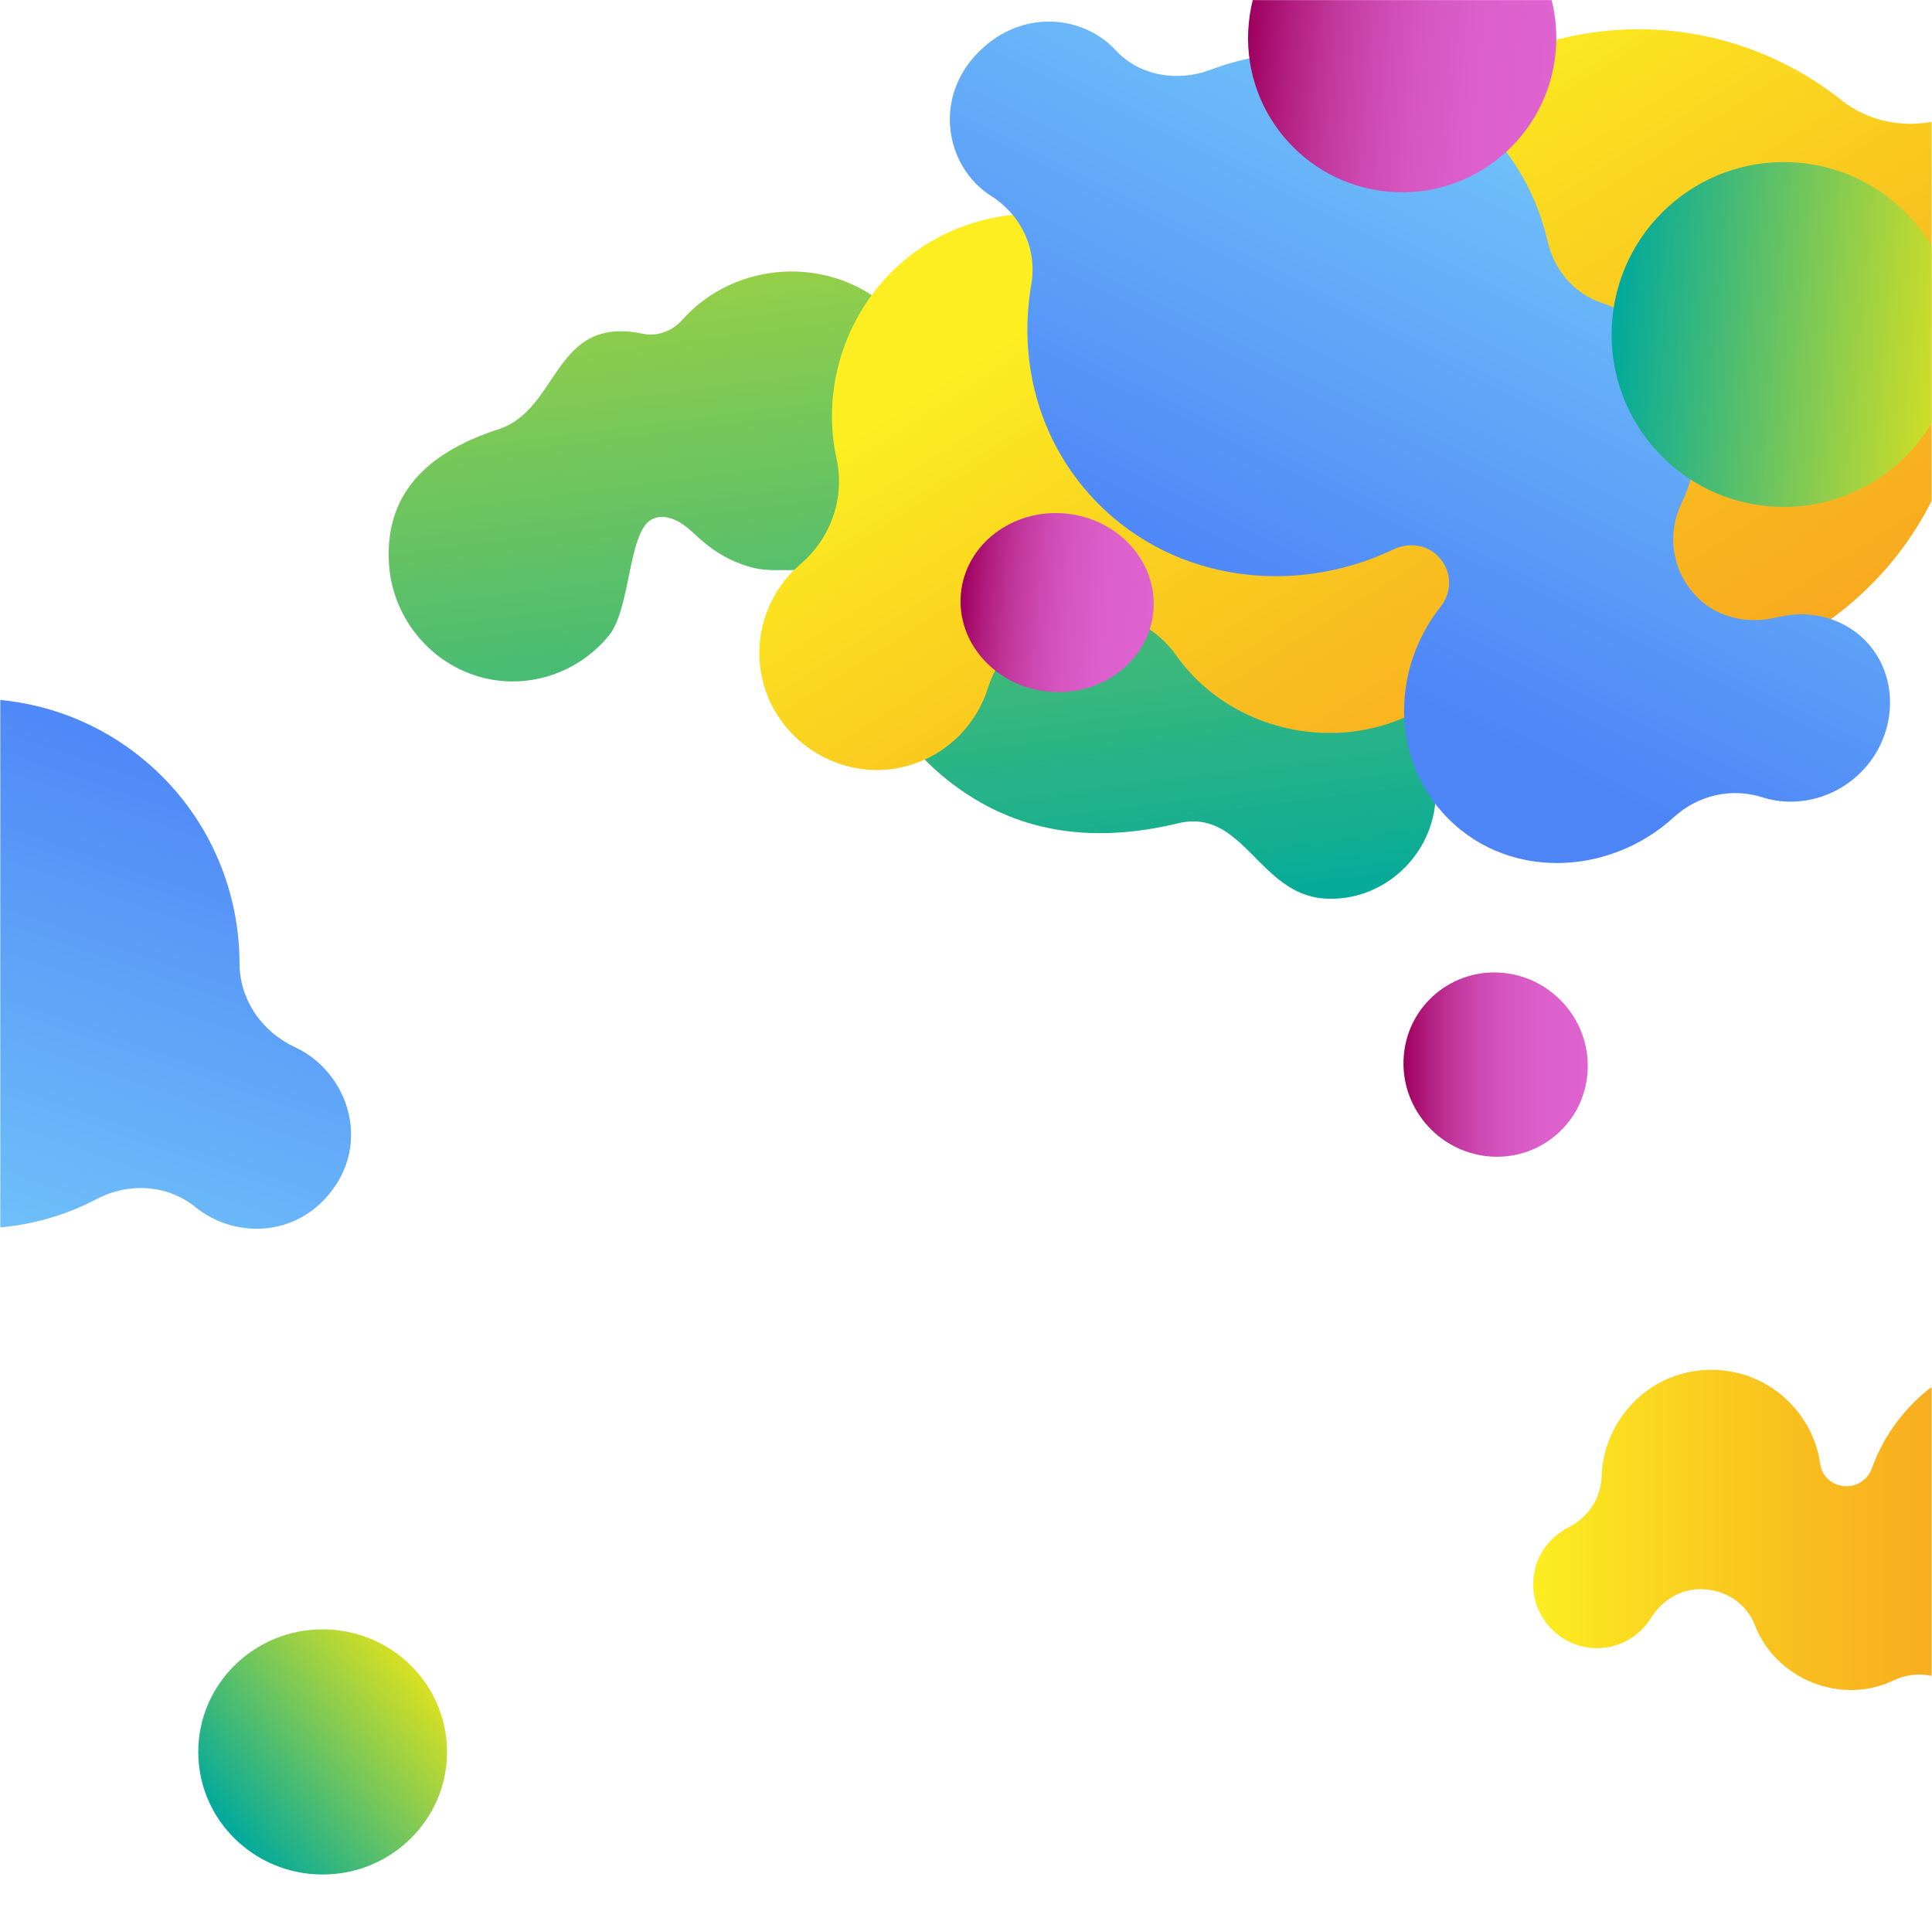
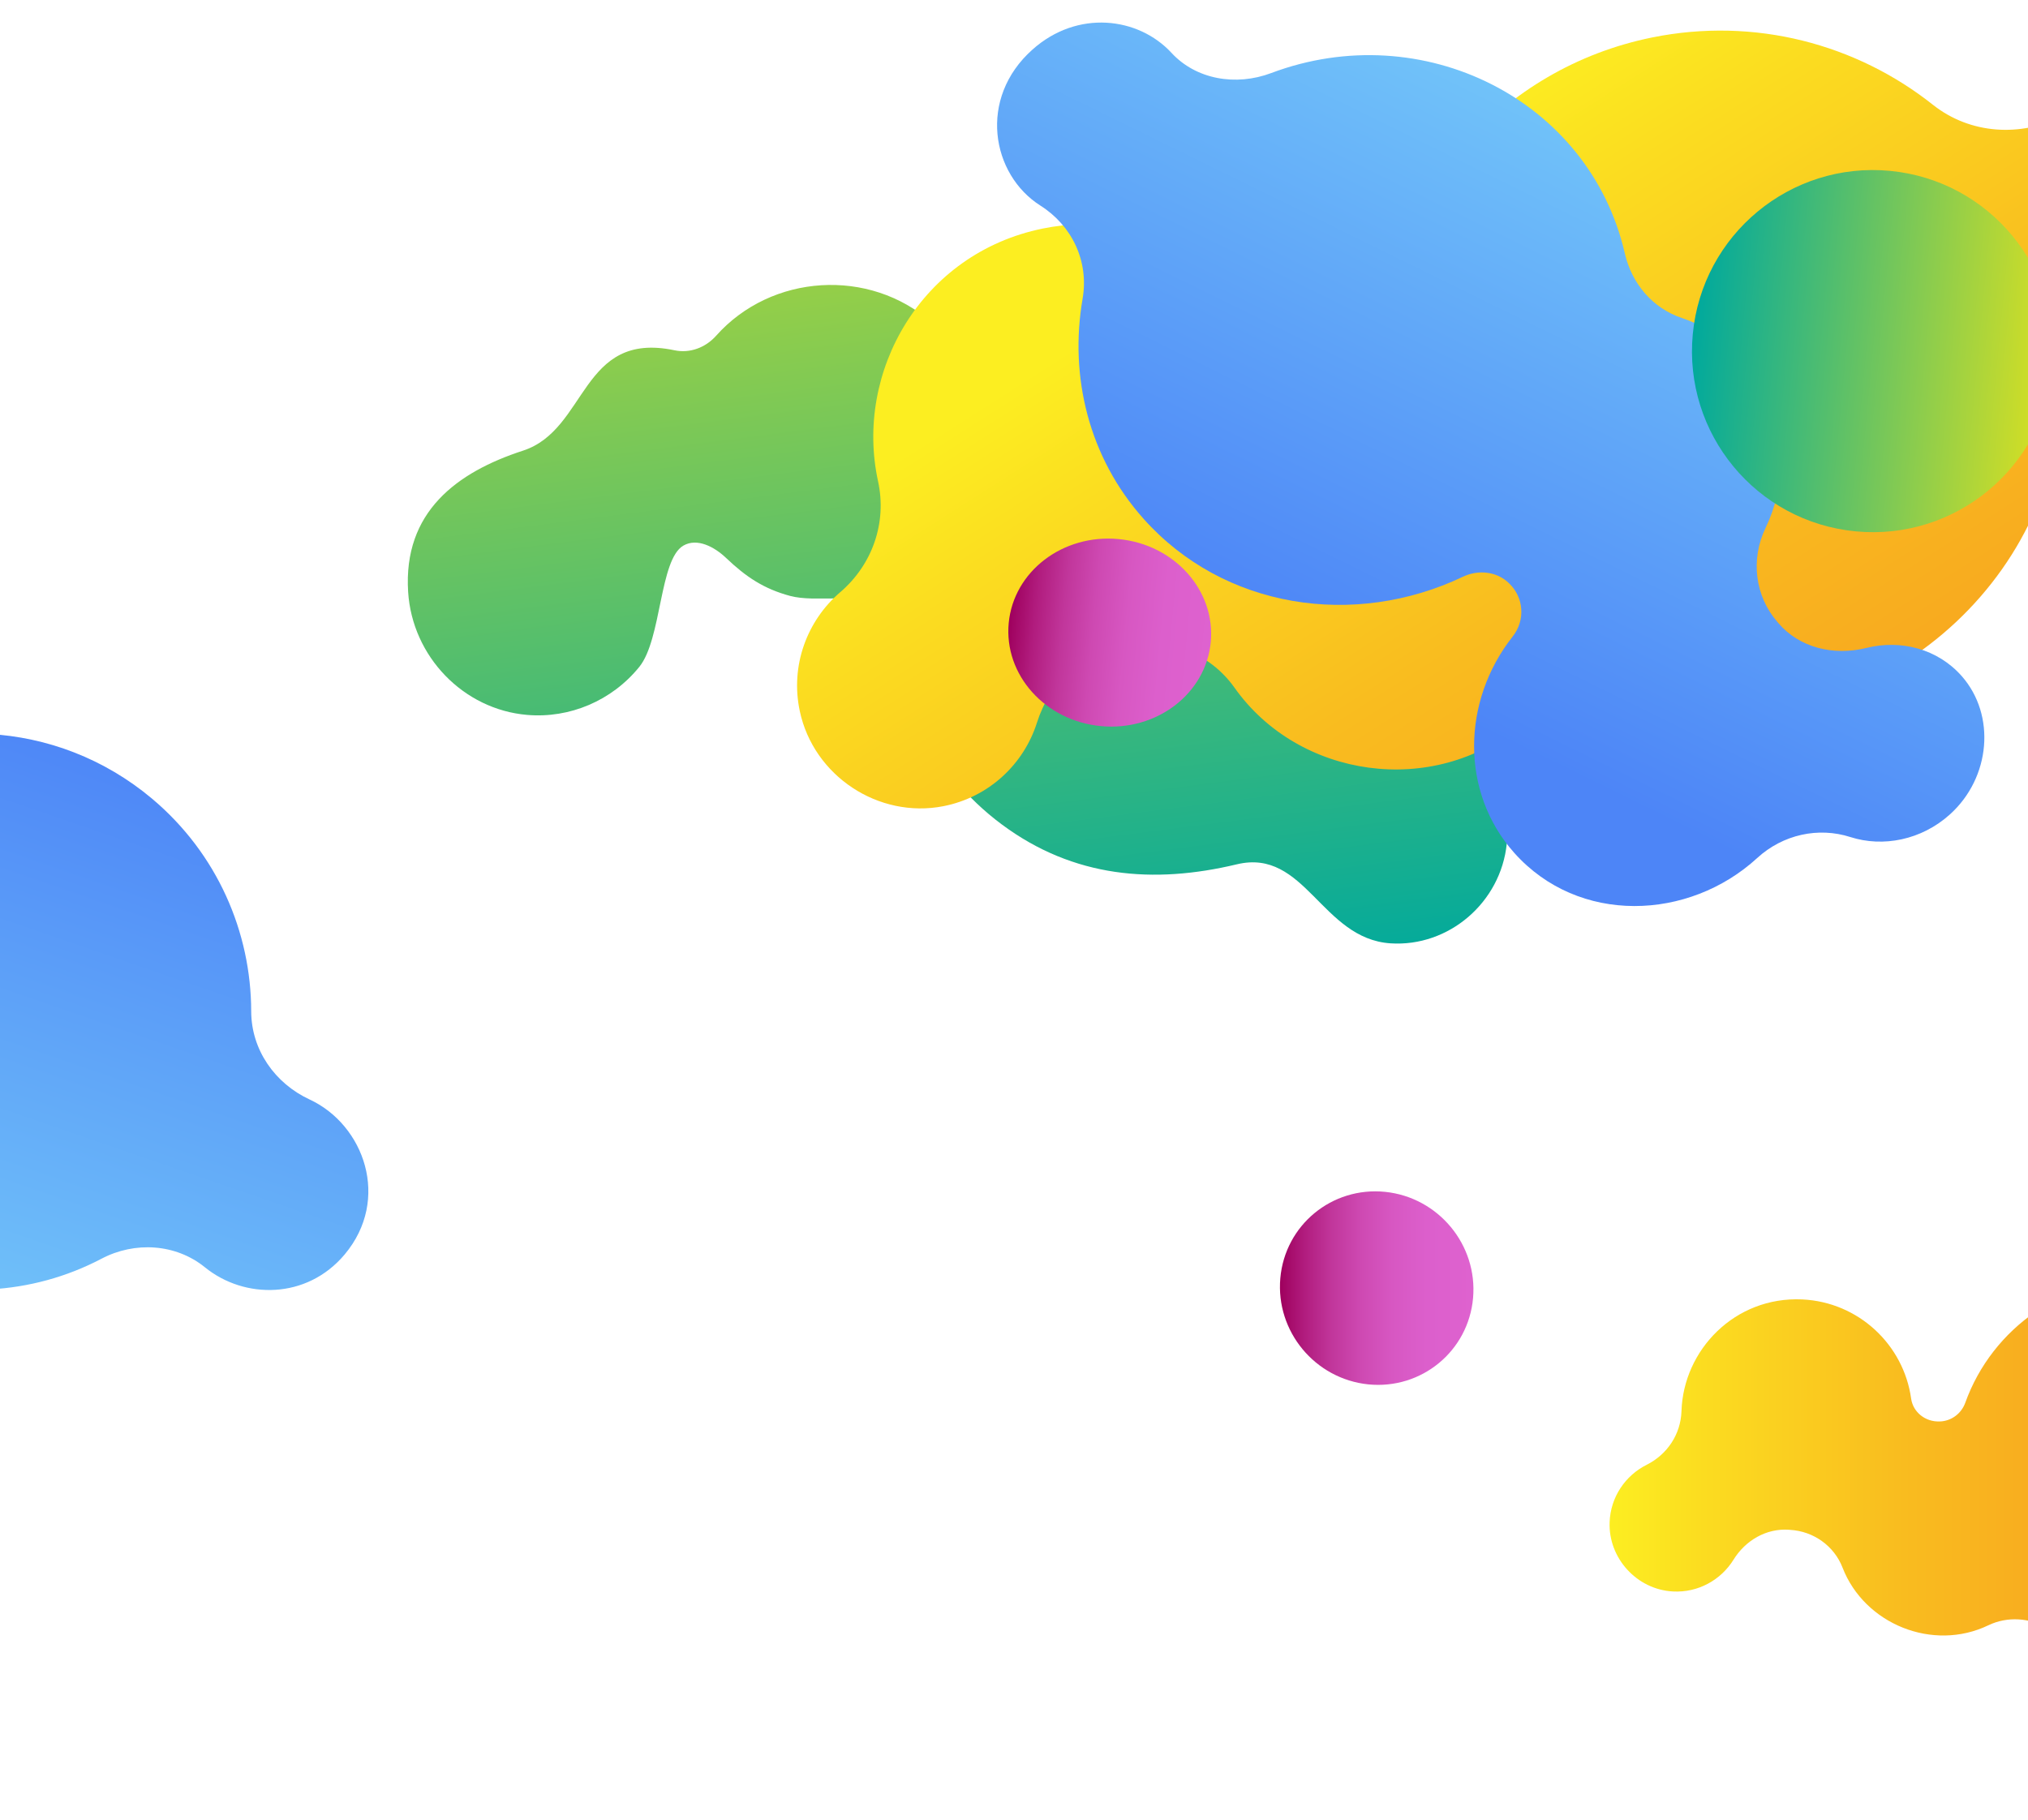
- <svg xmlns="http://www.w3.org/2000/svg" xmlns:xlink="http://www.w3.org/1999/xlink" version="1.1" id="Layer_1" x="0px" y="0px" viewBox="0 0 1919.7 1898.4" style="enable-background:new 0 0 1919.7 1898.4;" xml:space="preserve">
+ <svg xmlns="http://www.w3.org/2000/svg" xmlns:xlink="http://www.w3.org/1999/xlink" version="1.1" id="Layer_1" x="0px" y="0px" viewBox="0 0 1919 1722.2" style="enable-background:new 0 0 1919 1722.2;" xml:space="preserve">
  <style type="text/css">
	.st0{clip-path:url(#SVGID_2_);}
	.st1{fill:url(#SVGID_3_);}
	.st2{fill:url(#SVGID_4_);}
	.st3{fill:url(#SVGID_5_);}
	.st4{fill:url(#SVGID_6_);}
	.st5{fill:url(#SVGID_7_);}
	.st6{fill:url(#SVGID_8_);}
	.st7{fill:url(#SVGID_9_);}
	.st8{fill:url(#SVGID_10_);}
- 	.st9{fill:url(#SVGID_11_);}
- 	.st10{fill:url(#SVGID_12_);}
</style>
  <g>
-     <defs>
-       <rect id="SVGID_1_" x="0.3" y="0.1" width="1919" height="1898" />
-     </defs>
-     <clipPath id="SVGID_2_">
-       <use xlink:href="#SVGID_1_" style="overflow:visible;" />
-     </clipPath>
-     <g class="st0">
-       <g>
-         <linearGradient id="SVGID_3_" gradientUnits="userSpaceOnUse" x1="748.554" y1="-1503.096" x2="921.109" y2="-471.976" gradientTransform="matrix(-0.9993 -3.847029e-02 3.847029e-02 -0.9993 1920.372 -526.637)">
+     <g>
+       <defs>
+         <rect id="SVGID_1_" width="1919" height="1722.2" />
+       </defs>
+       <clipPath id="SVGID_2_">
+         <use xlink:href="#SVGID_1_" style="overflow:visible;" />
+       </clipPath>
+       <g class="st0">
+         <linearGradient id="SVGID_3_" gradientUnits="userSpaceOnUse" x1="1404.82" y1="2539.648" x2="1577.374" y2="1508.527" gradientTransform="matrix(-0.9993 -3.847029e-02 -3.847029e-02 0.9993 2615.749 -1537.315)">
          <stop offset="0" style="stop-color:#00A99D" />
          <stop offset="1" style="stop-color:#D9E021" />
        </linearGradient>
-         <path class="st1" d="M499,676.7c40.4,3.5,80.4-13.5,106.2-45.4c21.3-26.2,19-101.6,41.7-114.8c13.1-7.6,29.5,1.2,40.5,11.7     c18.7,17.8,35.6,29.2,60.6,35.9c25.1,6.6,58.1-3.8,80.4,10.8c28.2,18.4,27.4,80.3,41.5,110.1c17.9,37.8,45.1,70.7,78.4,95.4     c67.8,50.4,143.6,56.6,222.4,37.7c64.7-15.5,80,70.5,145.4,74.8c55.1,3.6,104.4-38.7,110-94.5c4.2-41.4-15.6-79.3-47.6-99.9     c-25.5-16.4-38.7-47.1-33.1-77.2c0.1-0.5,0.2-0.9,0.3-1.4c14.1-79.2,167.9-95.3,208.8-36.1c19.9,28.9,54.2,46.9,92.8,43.2     c46.5-4.5,84.5-42.1,90.3-89.2c5.9-48-20.7-90-59.8-107.4c-28.6-12.7-45.8-42.1-44.5-73.8c4.6-110.8-79.9-212-197.1-216.6     c-90.7-3.5-170,53.4-200.1,135.3c-13.2,35.8-49.5,56.1-86.3,48.3c-42.7-9.1-86.7-6.5-128.3,6.6c-34.5,10.9-64.2,31.9-100.1,10.1     c-15-9.1-26.2-23.3-39.4-34.9c-58.9-52.1-151.8-46.3-204.1,12.5c-10,11.2-24.8,16.8-39.4,13.7c-89-18.7-82.1,75.1-143.3,95     c-62.6,20.4-113.5,58-108.7,133.7C390.4,621.5,438.8,671.5,499,676.7z" />
+         <path class="st1" d="M498.7,676.6c40.4,3.5,80.4-13.5,106.2-45.4c21.3-26.2,19-101.6,41.7-114.8c13.1-7.6,29.5,1.2,40.5,11.7     c18.7,17.8,35.6,29.2,60.6,35.9c25.1,6.6,58.1-3.8,80.4,10.8c28.2,18.4,27.4,80.3,41.5,110.1c17.9,37.8,45.1,70.7,78.4,95.4     c67.8,50.4,143.6,56.6,222.4,37.7c64.7-15.5,80,70.5,145.4,74.8c55.1,3.6,104.4-38.7,110-94.5c4.2-41.4-15.6-79.3-47.6-99.9     c-25.5-16.4-38.7-47.1-33.1-77.2c0.1-0.5,0.2-0.9,0.3-1.4c14.1-79.2,167.9-95.3,208.8-36.1c19.9,28.9,54.2,46.9,92.8,43.2     c46.5-4.5,84.5-42.1,90.3-89.2c5.9-48-20.7-90-59.8-107.4c-28.6-12.7-45.8-42.1-44.5-73.8c4.6-110.8-79.9-212-197.1-216.6     c-90.7-3.5-170,53.4-200.1,135.3c-13.2,35.8-49.5,56.1-86.3,48.3c-42.7-9.1-86.7-6.5-128.3,6.6C986.7,341,957,362,921.1,340.2     c-15-9.1-26.2-23.3-39.4-34.9c-58.9-52.1-151.8-46.3-204.1,12.5c-10,11.2-24.8,16.8-39.4,13.7c-89-18.7-82.1,75.1-143.3,95     c-62.6,20.4-113.5,58-108.7,133.7C390.1,621.4,438.5,671.4,498.7,676.6z" />
      </g>
-       <g>
-         <linearGradient id="SVGID_4_" gradientUnits="userSpaceOnUse" x1="1523.301" y1="1518.906" x2="2307.366" y2="1518.906">
+       <g class="st0">
+         <linearGradient id="SVGID_4_" gradientUnits="userSpaceOnUse" x1="1523.055" y1="510.344" x2="2307.169" y2="510.344" gradientTransform="matrix(1 0 0 -1 0 1897.8)">
          <stop offset="0" style="stop-color:#FCEE21" />
          <stop offset="0.114" style="stop-color:#FBDC20" />
          <stop offset="0.355" style="stop-color:#F9BC1F" />
          <stop offset="0.588" style="stop-color:#F8A61F" />
          <stop offset="0.808" style="stop-color:#F7981E" />
          <stop offset="1" style="stop-color:#F7931E" />
        </linearGradient>
-         <path class="st2" d="M2229.8,1433.3c-23.8,5.3-48.6-2.6-63.5-21.9c-30.6-39.9-78-66.6-132.1-69c-79.4-3.6-148.8,45.7-174.3,116.8     c-3.7,10.2-13.2,17.3-24.1,17.6c-0.2,0-0.3,0-0.5,0c-13.1,0.4-24.8-8.7-26.6-21.7c-7.1-50.9-49.7-91.3-103.1-93.8     c-63.8-2.9-112.4,47.9-114.2,105.8c-0.7,21.8-13.4,40.9-32.9,50.7c-20,10-34.2,30.3-35.1,54.3c-1.3,34.1,25.8,63.8,59.9,65.6     c24,1.3,45.5-11,57.3-30c11.3-18.3,31-29.9,52.5-28.4c0.4,0,0.7,0,1.1,0.1c22.1,1.3,41.6,15.1,49.6,35.7     c20.7,53.5,85.5,79.9,138,54.6c18.1-8.7,39.3-7.1,56.7,2.9c89.1,51.5,205.3,13.6,247.9-78.4c10-21.7,31.6-36.3,55.5-35.6     c32.3,1,63.8-23,65.5-60.4C2309.4,1452.3,2267.1,1425.1,2229.8,1433.3z" />
+         <path class="st2" d="M2229.5,1301.8c-23.8,5.3-48.6-2.6-63.5-21.9c-30.6-39.9-78-66.6-132.1-69c-79.4-3.6-148.8,45.7-174.3,116.8     c-3.7,10.2-13.2,17.3-24.1,17.6c-0.2,0-0.3,0-0.5,0c-13.1,0.4-24.8-8.7-26.6-21.7c-7.1-50.9-49.7-91.3-103.1-93.8     c-63.8-2.9-112.4,47.9-114.2,105.8c-0.7,21.8-13.4,40.9-32.9,50.7c-20,10-34.2,30.3-35.1,54.3c-1.3,34.1,25.8,63.8,59.9,65.6     c24,1.3,45.5-11,57.3-30c11.3-18.3,31-29.9,52.5-28.4c0.4,0,0.7,0,1.1,0.1c22.1,1.3,41.6,15.1,49.6,35.7     c20.7,53.5,85.5,79.9,138,54.6c18.1-8.7,39.3-7.1,56.7,2.9c89.1,51.5,205.3,13.6,247.9-78.4c10-21.7,31.6-36.3,55.5-35.6     c32.3,1,63.8-23,65.5-60.4C2309.1,1320.8,2266.8,1293.6,2229.5,1301.8z" />
      </g>
-       <g>
-         <linearGradient id="SVGID_5_" gradientUnits="userSpaceOnUse" x1="1841.865" y1="144.37" x2="2284.718" y2="1297.732" gradientTransform="matrix(0.9799 -0.1994 0.1994 0.9799 -564.204 392.0192)">
+       <g class="st0">
+         <linearGradient id="SVGID_5_" gradientUnits="userSpaceOnUse" x1="1935.211" y1="1808.604" x2="2378.063" y2="655.242" gradientTransform="matrix(0.9799 -0.1994 -0.1994 -0.9799 -266.4745 2324.203)">
          <stop offset="0" style="stop-color:#FCEE21" />
          <stop offset="0.114" style="stop-color:#FBDC20" />
          <stop offset="0.355" style="stop-color:#F9BC1F" />
          <stop offset="0.588" style="stop-color:#F8A61F" />
          <stop offset="0.808" style="stop-color:#F7981E" />
          <stop offset="1" style="stop-color:#F7931E" />
        </linearGradient>
-         <path class="st3" d="M1952.4,110c-40.1,20-87.7,17.2-122.9-10.6C1757.2,42,1661,15.8,1563.4,35.6c-142.9,29.1-244.4,148-258,286     c-1.9,19.8-15.8,36.8-35,42.1c-0.3,0.1-0.5,0.1-0.8,0.2c-23.2,6.5-48.1-4.4-57.2-26.7C1177,249.7,1083.2,196.8,987,216.4     C872.2,239.8,808.5,352,831.2,455.8c8.5,39.1-5.5,78.9-36,104.9c-31.1,26.7-47.3,69.2-38.1,112.4c13,61.3,74.4,102,135.9,90     c43.2-8.5,76.1-39.9,88.5-79c11.9-37.6,41.9-67.1,80.7-74c0.7-0.1,1.3-0.2,2-0.4c39.9-7.5,80.9,8.2,104.3,41.3     c60.9,86,188,103.9,270.1,35.4c28.3-23.6,66.8-30.3,102.2-20.2c181.6,51.7,371.6-67.8,406.2-250.6c8.1-43,40-78.8,82.8-88.2     c57.8-12.7,103.3-69.5,89.6-136.8C2102.5,108,2015,78.6,1952.4,110z" />
+         <path class="st3" d="M1952.1,109.9c-40.1,20-87.7,17.2-122.9-10.6c-72.3-57.4-168.5-83.6-266.1-63.8     c-142.9,29.1-244.4,148-258,286c-1.9,19.8-15.8,36.8-35,42.1c-0.3,0.1-0.5,0.1-0.8,0.2c-23.2,6.5-48.1-4.4-57.2-26.7     c-35.4-87.5-129.2-140.4-225.4-120.8c-114.8,23.4-178.5,135.6-155.8,239.4c8.5,39.1-5.5,78.9-36,104.9     c-31.1,26.7-47.3,69.2-38.1,112.4c13,61.3,74.4,102,135.9,90c43.2-8.5,76.1-39.9,88.5-79c11.9-37.6,41.9-67.1,80.7-74     c0.7-0.1,1.3-0.2,2-0.4c39.9-7.5,80.9,8.2,104.3,41.3c60.9,86,188,103.9,270.1,35.4c28.3-23.6,66.8-30.3,102.2-20.2     c181.6,51.7,371.6-67.8,406.2-250.6c8.1-43,40-78.8,82.8-88.2c57.8-12.7,103.3-69.5,89.6-136.8     C2102.2,107.9,2014.7,78.5,1952.1,109.9z" />
      </g>
-       <g>
-         <linearGradient id="SVGID_6_" gradientUnits="userSpaceOnUse" x1="641.171" y1="-72.337" x2="1000.595" y2="863.745" gradientTransform="matrix(0.7656 0.6434 -0.6434 0.7656 -624.5298 277.8446)">
+       <g class="st0">
+         <linearGradient id="SVGID_6_" gradientUnits="userSpaceOnUse" x1="434.77" y1="1661.903" x2="794.194" y2="725.821" gradientTransform="matrix(0.7656 0.6434 0.6434 -0.7656 -1489.535 1627.515)">
          <stop offset="0" style="stop-color:#4D85F7" />
          <stop offset="1" style="stop-color:#8EF5FB" />
        </linearGradient>
-         <path class="st4" d="M293.3,1040.7c-33-15.3-55.2-47.1-55.3-83.4c-0.1-74.9-32-149.3-93.8-201.3c-90.6-76.1-217.5-80.7-312-19.7     c-13.6,8.8-31.3,8.5-44.4-1c-0.2-0.1-0.4-0.3-0.5-0.4c-15.9-11.5-21.5-32.8-11.8-49.8c37.6-66.7,23.9-153-37.1-204.3     c-72.8-61.2-176.3-45-230.8,21.8c-20.6,25.2-52.9,36.3-84.8,30.1c-32.7-6.3-67.8,4.9-90.7,32.5c-32.5,39.2-27.3,98.8,11.4,131.8     c27.2,23.2,63.8,28.2,94.9,16.3c29.9-11.4,63.8-7.2,87.7,13.9c0.4,0.4,0.8,0.7,1.2,1.1c24.9,21.6,35.6,55.5,26.4,87.2     c-23.9,82.1,28.8,171.9,113.9,189.5c29.3,6.1,53,27.1,64.4,54.7c58.8,141.5,230.6,202,364.3,131.7c31.5-16.6,70.3-14.3,97.9,8.1     c37.3,30.3,96.3,30.6,132.2-12.1C370.3,1135.1,344.8,1064.6,293.3,1040.7z" />
+         <path class="st4" d="M293,1040.6c-33-15.3-55.2-47.1-55.3-83.4c-0.1-74.9-32-149.3-93.8-201.3c-90.6-76.1-217.5-80.7-312-19.7     c-13.6,8.8-31.3,8.5-44.4-1c-0.2-0.1-0.4-0.3-0.5-0.4c-15.9-11.5-21.5-32.8-11.8-49.8c37.6-66.7,23.9-153-37.1-204.3     c-72.8-61.2-176.3-45-230.8,21.8c-20.6,25.2-52.9,36.3-84.8,30.1c-32.7-6.3-67.8,4.9-90.7,32.5c-32.5,39.2-27.3,98.8,11.4,131.8     c27.2,23.2,63.8,28.2,94.9,16.3c29.9-11.4,63.8-7.2,87.7,13.9c0.4,0.4,0.8,0.7,1.2,1.1c24.9,21.6,35.6,55.5,26.4,87.2     c-23.9,82.1,28.8,171.9,113.9,189.5c29.3,6.1,53,27.1,64.4,54.7c58.8,141.5,230.6,202,364.3,131.7c31.5-16.6,70.3-14.3,97.9,8.1     c37.3,30.3,96.3,30.6,132.2-12.1C370,1135,344.5,1064.5,293,1040.6z" />
      </g>
-       <g>
-         <linearGradient id="SVGID_7_" gradientUnits="userSpaceOnUse" x1="644.188" y1="-606.265" x2="1009.567" y2="345.326" gradientTransform="matrix(-0.6301 -0.7068 0.7482 -0.667 2147.982 686.9884)">
+       <g class="st0">
+         <linearGradient id="SVGID_7_" gradientUnits="userSpaceOnUse" x1="1533.302" y1="2015.362" x2="1898.68" y2="1063.771" gradientTransform="matrix(-0.6301 -0.7068 -0.7482 0.667 3762.17 375.4321)">
          <stop offset="0" style="stop-color:#4D85F7" />
          <stop offset="1" style="stop-color:#8EF5FB" />
        </linearGradient>
-         <path class="st5" d="M984.8,194.7c29.7,18.8,46.1,52.5,39.9,88.2c-12.7,73.5,5.9,150.2,57.7,208.2     c75.8,85,199.3,103.9,302.3,54.8c14.8-7,32.2-4.8,43.3,6c0.2,0.2,0.3,0.3,0.5,0.5c13.6,13.1,15.5,34.6,3.1,50.2     c-48.2,61.2-49.5,147.4,1.6,204.7c60.9,68.3,165.1,64.2,229.8,4.9c24.4-22.4,58-29.6,88.2-19.9c30.9,9.9,67.3,2.9,94.3-21.5     c38.5-34.8,43.5-93.9,11.2-130.7c-22.7-25.9-57.7-34.9-90.2-26.8c-31.2,7.8-63.7-0.2-83.6-23.7c-0.3-0.4-0.7-0.8-1-1.2     c-20.7-24-25.4-58.5-11-88.5c37.4-77.9,1-172-79.3-198.9c-27.7-9.3-47.3-32.7-53.8-61.1c-33.5-145.6-191.6-224.4-334.5-170.7     c-33.6,12.7-71.3,6.1-94.5-19.1c-31.4-34-89.1-41-131.5-3.1C925.4,93.2,938.4,165.3,984.8,194.7z" />
+         <path class="st5" d="M984.5,194.6c29.7,18.8,46.1,52.5,39.9,88.2c-12.7,73.5,5.9,150.2,57.7,208.2     c75.8,85,199.3,103.9,302.3,54.8c14.8-7,32.2-4.8,43.3,6c0.2,0.2,0.3,0.3,0.5,0.5c13.6,13.1,15.5,34.6,3.1,50.2     c-48.2,61.2-49.5,147.4,1.6,204.7c60.9,68.3,165.1,64.2,229.8,4.9c24.4-22.4,58-29.6,88.2-19.9c30.9,9.9,67.3,2.9,94.3-21.5     c38.5-34.8,43.5-93.9,11.2-130.7c-22.7-25.9-57.7-34.9-90.2-26.8c-31.2,7.8-63.7-0.2-83.6-23.7c-0.3-0.4-0.7-0.8-1-1.2     c-20.7-24-25.4-58.5-11-88.5c37.4-77.9,1-172-79.3-198.9c-27.7-9.3-47.3-32.7-53.8-61.1C1504,94.2,1345.9,15.4,1203,69.1     c-33.6,12.7-71.3,6.1-94.5-19.1c-31.4-34-89.1-41-131.5-3.1C925.1,93.1,938.1,165.2,984.5,194.6z" />
      </g>
-       <g>
-         <linearGradient id="SVGID_8_" gradientUnits="userSpaceOnUse" x1="1268.067" y1="-5.614" x2="1574.406" y2="-5.614" gradientTransform="matrix(0.9956 9.421744e-02 -9.421744e-02 0.9956 -22.1799 -90.5637)">
+       <g class="st0">
+         <linearGradient id="SVGID_8_" gradientUnits="userSpaceOnUse" x1="1060.774" y1="1323.192" x2="1224.973" y2="1323.192" gradientTransform="matrix(1.1644 0.1101 0.102 -1.0771 -415.6274 1898.08)">
          <stop offset="0" style="stop-color:#9E005D" />
          <stop offset="0.126" style="stop-color:#B11C7E" />
          <stop offset="0.267" style="stop-color:#C1369B" />
          <stop offset="0.417" style="stop-color:#CE49B2" />
          <stop offset="0.579" style="stop-color:#D757C2" />
          <stop offset="0.76" style="stop-color:#DC5FCC" />
          <stop offset="1" style="stop-color:#DE62CF" />
        </linearGradient>
-         <path class="st6" d="M1240.8,23.3c-8,84.3,53.8,159.1,138,167.1c84.2,8,159-53.9,166.9-138.2c8-84.3-53.8-159.1-138-167.1     C1323.5-122.9,1248.8-61,1240.8,23.3z" />
+         <path class="st6" d="M954.5,589.7c-4.6,48.9,34.4,92.5,87.2,97.5c52.8,5,99.3-30.6,104-79.5c4.6-48.9-34.4-92.5-87.2-97.5     C1005.7,505.2,959.1,540.8,954.5,589.7z" />
      </g>
-       <g>
-         <linearGradient id="SVGID_9_" gradientUnits="userSpaceOnUse" x1="1048.662" y1="512.001" x2="1212.826" y2="512.001" gradientTransform="matrix(1.1644 0.1101 -0.102 1.0771 -214.0569 -77.1565)">
+       <g class="st0">
+         <linearGradient id="SVGID_9_" gradientUnits="userSpaceOnUse" x1="1211.14" y1="678.688" x2="1394.247" y2="678.688" gradientTransform="matrix(1 0 0 -1 0 1897.8)">
          <stop offset="0" style="stop-color:#9E005D" />
          <stop offset="0.126" style="stop-color:#B11C7E" />
          <stop offset="0.267" style="stop-color:#C1369B" />
          <stop offset="0.417" style="stop-color:#CE49B2" />
          <stop offset="0.579" style="stop-color:#D757C2" />
          <stop offset="0.76" style="stop-color:#DC5FCC" />
          <stop offset="1" style="stop-color:#DE62CF" />
        </linearGradient>
-         <path class="st7" d="M954.8,589.8c-4.6,48.9,34.4,92.5,87.2,97.5c52.8,5,99.3-30.6,104-79.5c4.6-48.9-34.4-92.5-87.2-97.5     C1006,505.3,959.4,540.9,954.8,589.8z" />
+         <path class="st7" d="M1211.5,1209.8c-4.4,50.3,32.8,95.2,83.2,100.4c50.4,5.1,94.8-31.5,99.2-81.8c4.4-50.3-32.8-95.2-83.2-100.4     C1260.3,1122.9,1215.9,1159.5,1211.5,1209.8z" />
      </g>
-       <g>
-         <linearGradient id="SVGID_10_" gradientUnits="userSpaceOnUse" x1="1394.554" y1="1057.898" x2="1577.683" y2="1057.898">
-           <stop offset="0" style="stop-color:#9E005D" />
-           <stop offset="0.126" style="stop-color:#B11C7E" />
-           <stop offset="0.267" style="stop-color:#C1369B" />
-           <stop offset="0.417" style="stop-color:#CE49B2" />
-           <stop offset="0.579" style="stop-color:#D757C2" />
-           <stop offset="0.76" style="stop-color:#DC5FCC" />
-           <stop offset="1" style="stop-color:#DE62CF" />
-         </linearGradient>
-         <path class="st8" d="M1394.9,1048.6c-4.4,50.3,32.8,95.2,83.2,100.4c50.4,5.1,94.8-31.5,99.2-81.8c4.4-50.3-32.8-95.2-83.2-100.4     C1443.7,961.7,1399.3,998.3,1394.9,1048.6z" />
-       </g>
-       <g>
-         <linearGradient id="SVGID_11_" gradientUnits="userSpaceOnUse" x1="-133.751" y1="1519.925" x2="76.378" y2="1519.925" gradientTransform="matrix(0.9012 -0.7455 0.6895 0.8337 -701.4738 452.3574)">
+       <g class="st0">
+         <linearGradient id="SVGID_10_" gradientUnits="userSpaceOnUse" x1="1615.277" y1="1613.8" x2="1957.578" y2="1613.8" gradientTransform="matrix(0.9956 9.421744e-02 9.421744e-02 -0.9956 -158.4155 1770.687)">
          <stop offset="0" style="stop-color:#00A99D" />
          <stop offset="1" style="stop-color:#D9E021" />
        </linearGradient>
-         <ellipse class="st9" cx="320.6" cy="1740.9" rx="123.6" ry="121.8" />
-       </g>
-       <g>
-         <linearGradient id="SVGID_12_" gradientUnits="userSpaceOnUse" x1="1655.371" y1="252.03" x2="1997.701" y2="252.03" gradientTransform="matrix(0.9956 9.421744e-02 -9.421744e-02 0.9956 -22.1799 -90.5637)">
-           <stop offset="0" style="stop-color:#00A99D" />
-           <stop offset="1" style="stop-color:#D9E021" />
-         </linearGradient>
-         <path class="st10" d="M1602.1,316.3c-8.9,94.2,60.1,177.8,154.3,186.7c94.1,8.9,177.6-60.2,186.5-154.5     c8.9-94.2-60.1-177.8-154.3-186.7C1694.5,152.9,1611,222.1,1602.1,316.3z" />
+         <path class="st8" d="M1601.8,316.2c-8.9,94.2,60.1,177.8,154.3,186.7c94.1,8.9,177.6-60.2,186.5-154.5     c8.9-94.2-60.1-177.8-154.3-186.7C1694.2,152.8,1610.7,222,1601.8,316.2z" />
      </g>
    </g>
  </g>
</svg>
